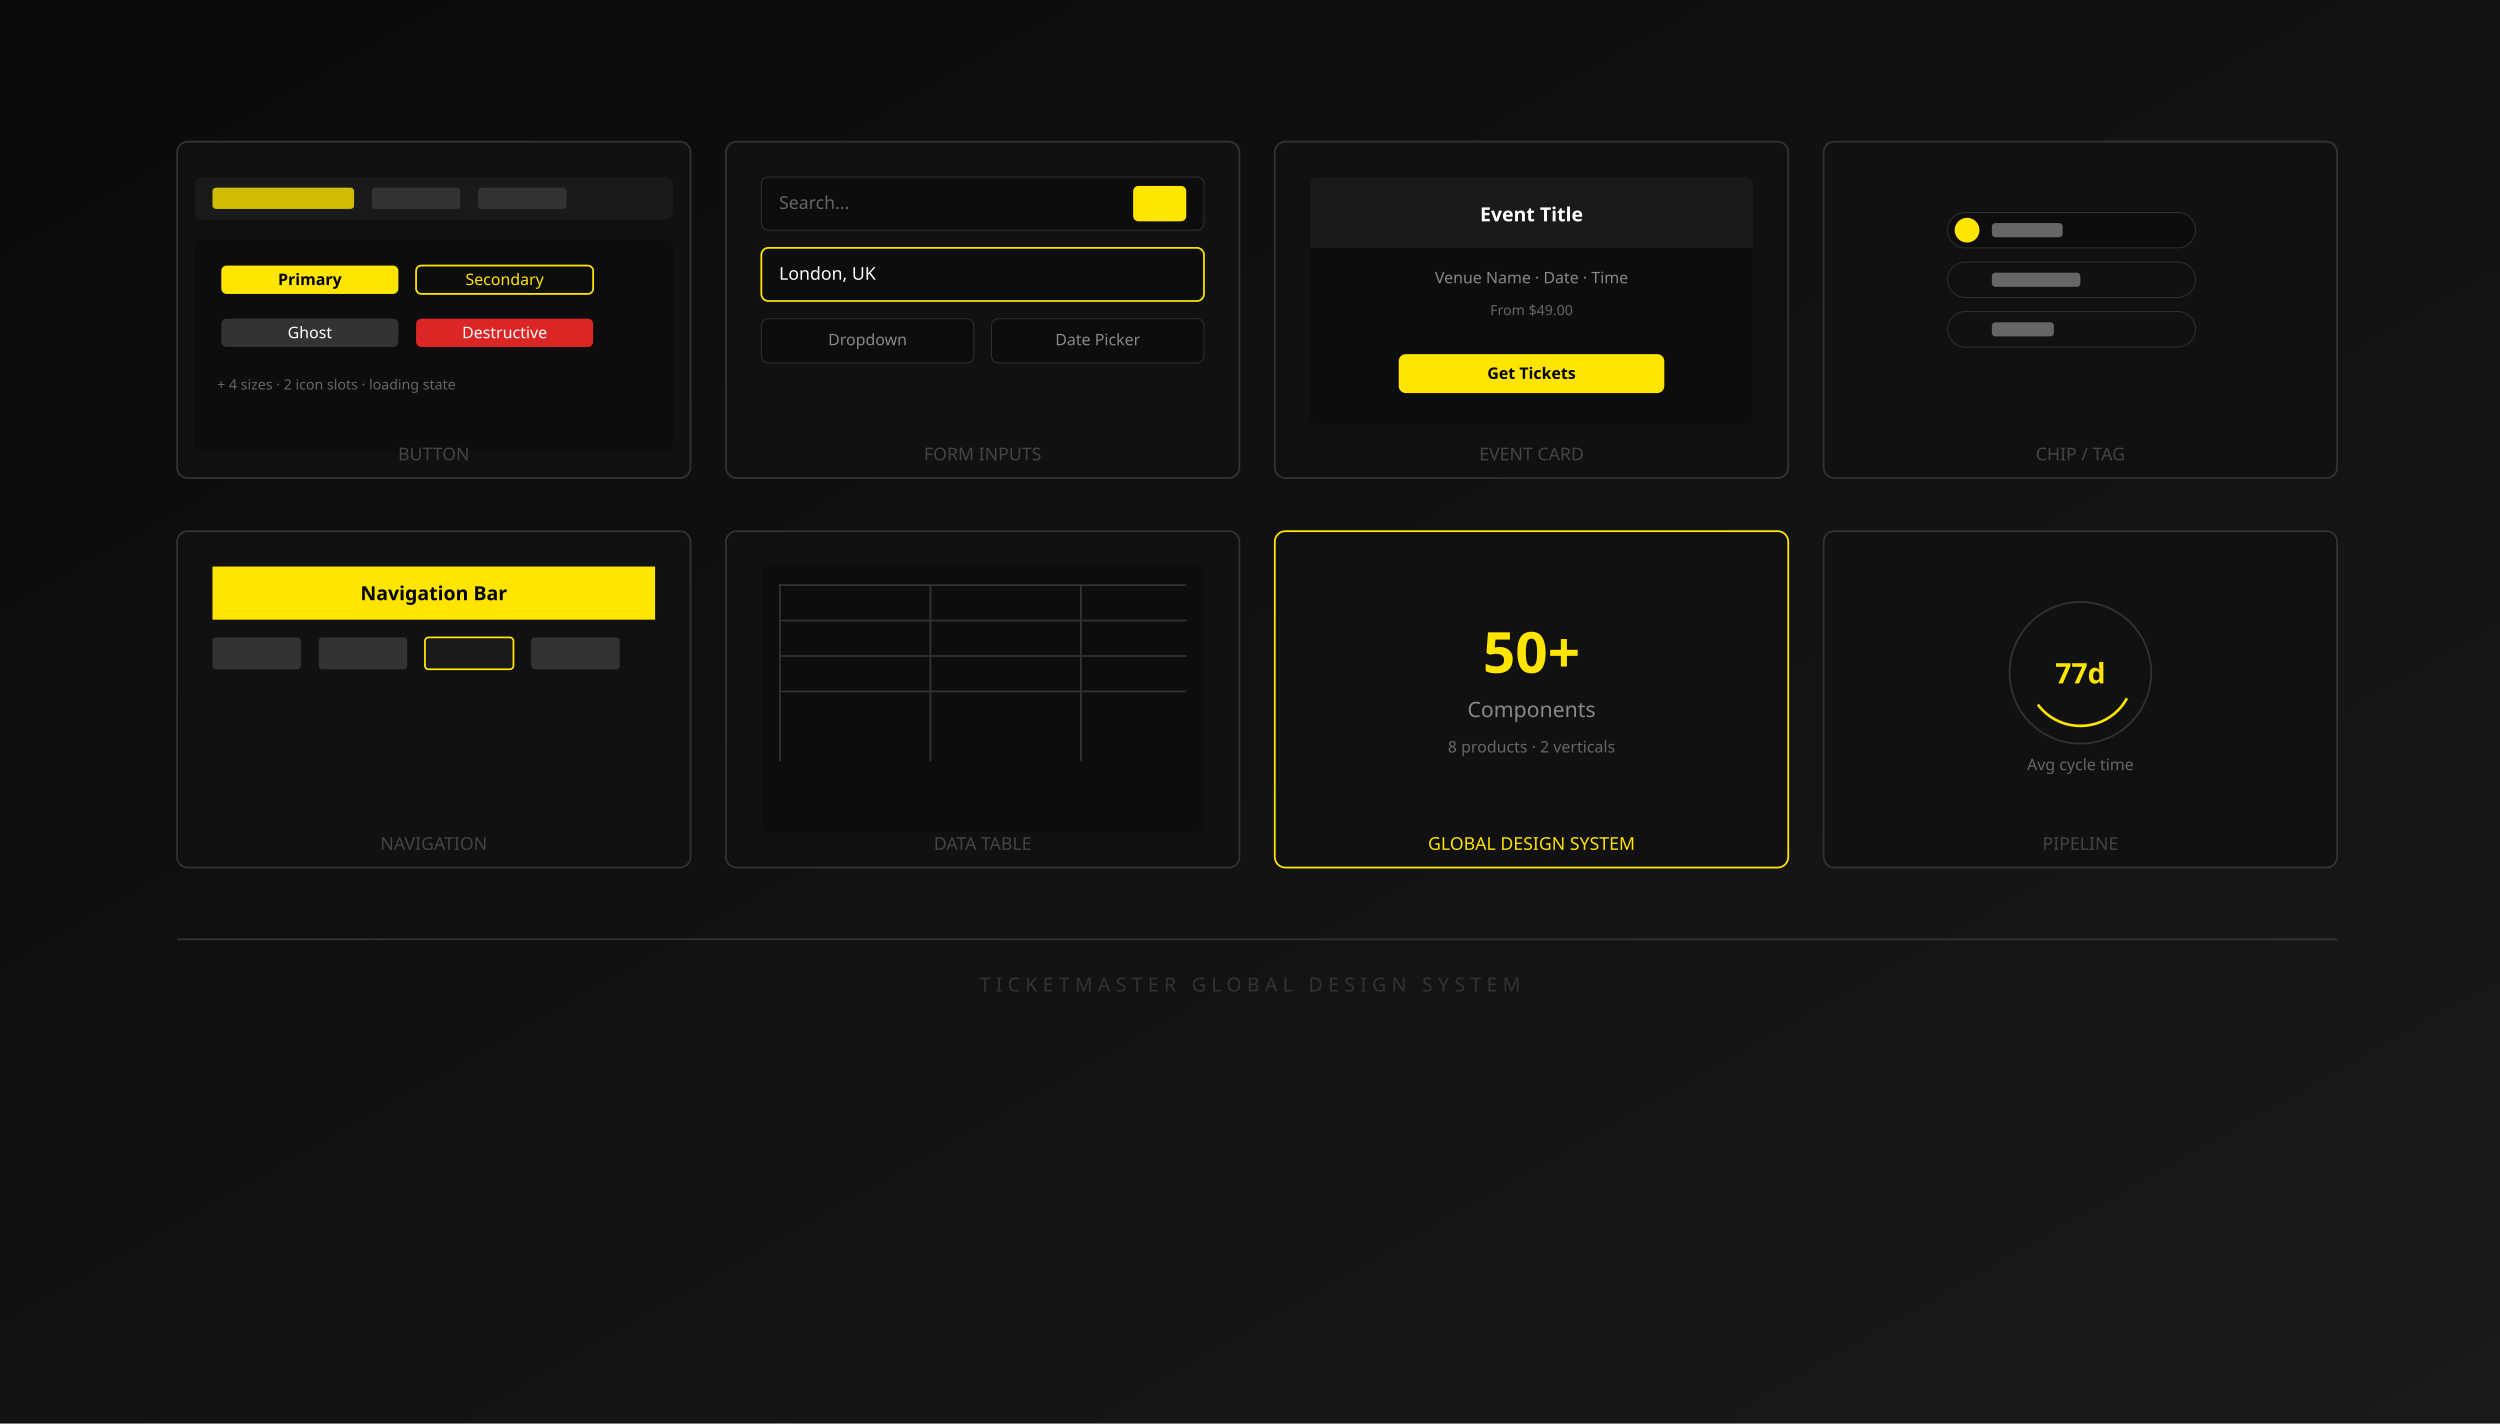
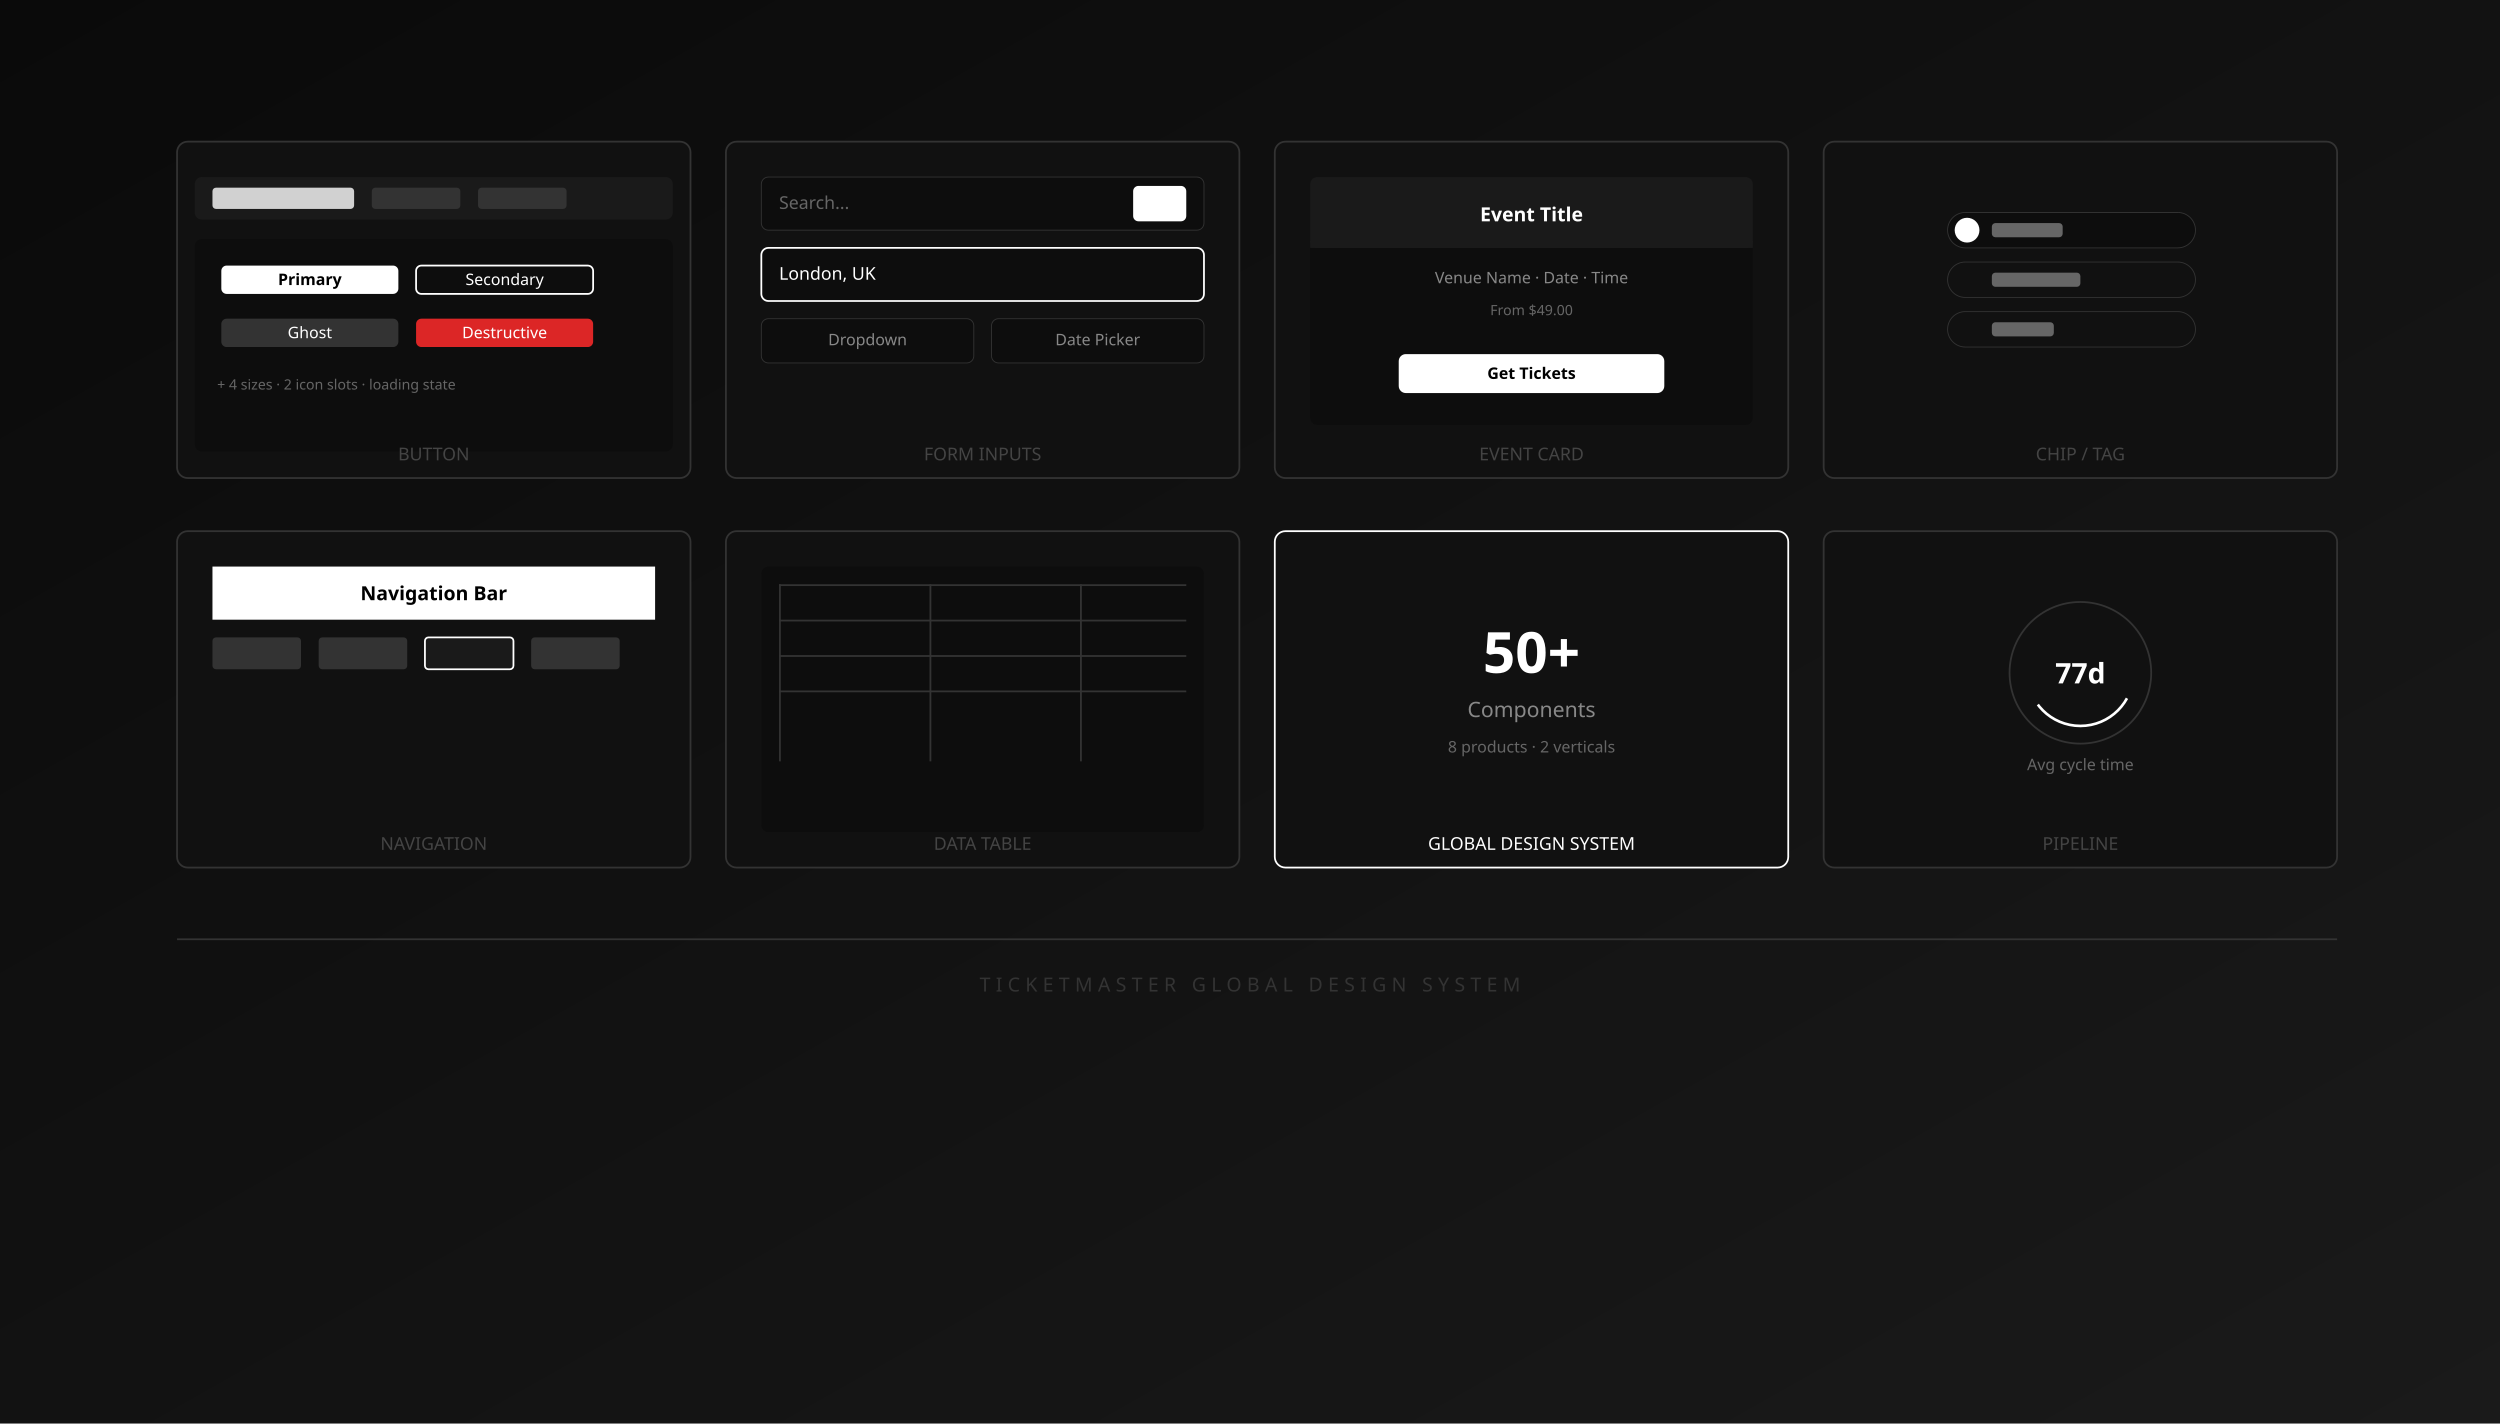
<svg xmlns="http://www.w3.org/2000/svg" viewBox="0 0 2824 1608" width="2824" height="1608">
  <defs>
    <linearGradient id="bg" x1="0" y1="0" x2="1" y2="1">
      <stop offset="0%" stop-color="#0a0a0a" />
      <stop offset="100%" stop-color="#1a1a1a" />
    </linearGradient>
  </defs>
  <rect width="2824" height="1608" fill="url(#bg)" />
  <rect x="200" y="160" width="580" height="380" rx="12" fill="#111111" stroke="#333333" stroke-width="2" />
  <rect x="220" y="200" width="540" height="48" rx="8" fill="#1a1a1a" />
-   <rect x="240" y="212" width="160" height="24" rx="4" fill="#FFE500" opacity="0.8" />
+   <rect x="240" y="212" width="160" height="24" rx="4" fill="#FFFFFF" opacity="0.8" />
  <rect x="420" y="212" width="100" height="24" rx="4" fill="#333333" />
  <rect x="540" y="212" width="100" height="24" rx="4" fill="#333333" />
  <rect x="220" y="270" width="540" height="240" rx="8" fill="#0d0d0d" />
-   <rect x="250" y="300" width="200" height="32" rx="6" fill="#FFE500" />
+   <rect x="250" y="300" width="200" height="32" rx="6" fill="#FFFFFF" />
  <text x="350" y="322" fill="#000000" font-family="system-ui, sans-serif" font-size="18" font-weight="bold" text-anchor="middle">Primary</text>
-   <rect x="470" y="300" width="200" height="32" rx="6" fill="none" stroke="#FFE500" stroke-width="2" />
-   <text x="570" y="322" fill="#FFE500" font-family="system-ui, sans-serif" font-size="18" text-anchor="middle">Secondary</text>
+   <rect x="470" y="300" width="200" height="32" rx="6" fill="none" stroke="#FFFFFF" stroke-width="2" />
+   <text x="570" y="322" fill="#FFFFFF" font-family="system-ui, sans-serif" font-size="18" text-anchor="middle">Secondary</text>
  <rect x="250" y="360" width="200" height="32" rx="6" fill="#333333" />
  <text x="350" y="382" fill="#ffffff" font-family="system-ui, sans-serif" font-size="18" text-anchor="middle">Ghost</text>
  <rect x="470" y="360" width="200" height="32" rx="6" fill="#dc2626" />
  <text x="570" y="382" fill="#ffffff" font-family="system-ui, sans-serif" font-size="18" text-anchor="middle">Destructive</text>
  <text x="380" y="440" fill="#666666" font-family="system-ui, sans-serif" font-size="16" text-anchor="middle">+ 4 sizes · 2 icon slots · loading state</text>
  <text x="490" y="520" fill="#444444" font-family="system-ui, sans-serif" font-size="20" text-anchor="middle">BUTTON</text>
  <rect x="820" y="160" width="580" height="380" rx="12" fill="#111111" stroke="#333333" stroke-width="2" />
  <rect x="860" y="200" width="500" height="60" rx="8" fill="#0d0d0d" stroke="#333333" stroke-width="1" />
  <text x="880" y="236" fill="#666666" font-family="system-ui, sans-serif" font-size="20">Search...</text>
-   <rect x="1280" y="210" width="60" height="40" rx="6" fill="#FFE500" />
-   <rect x="860" y="280" width="500" height="60" rx="8" fill="#0d0d0d" stroke="#FFE500" stroke-width="2" />
+   <rect x="1280" y="210" width="60" height="40" rx="6" fill="#FFFFFF" />
+   <rect x="860" y="280" width="500" height="60" rx="8" fill="#0d0d0d" stroke="#FFFFFF" stroke-width="2" />
  <text x="880" y="316" fill="#ffffff" font-family="system-ui, sans-serif" font-size="20">London, UK</text>
  <rect x="860" y="360" width="240" height="50" rx="8" fill="#0d0d0d" stroke="#333333" stroke-width="1" />
  <text x="980" y="390" fill="#888888" font-family="system-ui, sans-serif" font-size="18" text-anchor="middle">Dropdown</text>
  <rect x="1120" y="360" width="240" height="50" rx="8" fill="#0d0d0d" stroke="#333333" stroke-width="1" />
  <text x="1240" y="390" fill="#888888" font-family="system-ui, sans-serif" font-size="18" text-anchor="middle">Date Picker</text>
  <text x="1110" y="520" fill="#444444" font-family="system-ui, sans-serif" font-size="20" text-anchor="middle">FORM INPUTS</text>
  <rect x="1440" y="160" width="580" height="380" rx="12" fill="#111111" stroke="#333333" stroke-width="2" />
  <rect x="1480" y="200" width="500" height="280" rx="8" fill="#0d0d0d" />
  <rect x="1480" y="200" width="500" height="80" rx="8" fill="#1a1a1a" />
  <rect x="1480" y="272" width="500" height="8" fill="#1a1a1a" />
  <text x="1730" y="250" fill="#ffffff" font-family="system-ui, sans-serif" font-size="22" font-weight="bold" text-anchor="middle">Event Title</text>
  <text x="1730" y="320" fill="#888888" font-family="system-ui, sans-serif" font-size="18" text-anchor="middle">Venue Name · Date · Time</text>
  <text x="1730" y="356" fill="#666666" font-family="system-ui, sans-serif" font-size="16" text-anchor="middle">From $49.00</text>
-   <rect x="1580" y="400" width="300" height="44" rx="8" fill="#FFE500" />
+   <rect x="1580" y="400" width="300" height="44" rx="8" fill="#FFFFFF" />
  <text x="1730" y="428" fill="#000000" font-family="system-ui, sans-serif" font-size="18" font-weight="bold" text-anchor="middle">Get Tickets</text>
  <text x="1730" y="520" fill="#444444" font-family="system-ui, sans-serif" font-size="20" text-anchor="middle">EVENT CARD</text>
  <rect x="2060" y="160" width="580" height="380" rx="12" fill="#111111" stroke="#333333" stroke-width="2" />
  <g transform="translate(2200,240)">
    <rect width="280" height="40" rx="20" fill="#0d0d0d" stroke="#333333" stroke-width="1" />
-     <circle cx="22" cy="20" r="14" fill="#FFE500" />
+     <circle cx="22" cy="20" r="14" fill="#FFFFFF" />
    <rect x="50" y="12" width="80" height="16" rx="4" fill="#666666" />
    <rect width="280" height="40" rx="20" fill="none" stroke="#333333" stroke-width="1" transform="translate(0,56)" />
    <rect x="50" y="68" width="100" height="16" rx="4" fill="#666666" />
    <rect width="280" height="40" rx="20" fill="none" stroke="#333333" stroke-width="1" transform="translate(0,112)" />
    <rect x="50" y="124" width="70" height="16" rx="4" fill="#666666" />
  </g>
  <text x="2350" y="520" fill="#444444" font-family="system-ui, sans-serif" font-size="20" text-anchor="middle">CHIP / TAG</text>
  <rect x="200" y="600" width="580" height="380" rx="12" fill="#111111" stroke="#333333" stroke-width="2" />
-   <rect x="240" y="640" width="500" height="60" rx="0" fill="#FFE500" />
+   <rect x="240" y="640" width="500" height="60" rx="0" fill="#FFFFFF" />
  <text x="490" y="678" fill="#000000" font-family="system-ui, sans-serif" font-size="22" font-weight="bold" text-anchor="middle">Navigation Bar</text>
  <rect x="240" y="720" width="100" height="36" rx="4" fill="#333333" />
  <rect x="360" y="720" width="100" height="36" rx="4" fill="#333333" />
-   <rect x="480" y="720" width="100" height="36" rx="4" fill="#1a1a1a" stroke="#FFE500" stroke-width="2" />
+   <rect x="480" y="720" width="100" height="36" rx="4" fill="#1a1a1a" stroke="#FFFFFF" stroke-width="2" />
  <rect x="600" y="720" width="100" height="36" rx="4" fill="#333333" />
  <text x="490" y="960" fill="#444444" font-family="system-ui, sans-serif" font-size="20" text-anchor="middle">NAVIGATION</text>
  <rect x="820" y="600" width="580" height="380" rx="12" fill="#111111" stroke="#333333" stroke-width="2" />
  <rect x="860" y="640" width="500" height="300" rx="8" fill="#0d0d0d" />
  <rect x="880" y="660" width="460" height="2" fill="#333333" />
  <rect x="880" y="700" width="460" height="2" fill="#333333" />
  <rect x="880" y="740" width="460" height="2" fill="#333333" />
  <rect x="880" y="780" width="460" height="2" fill="#333333" />
  <rect x="880" y="660" width="2" height="200" fill="#333333" />
  <rect x="1050" y="660" width="2" height="200" fill="#333333" />
  <rect x="1220" y="660" width="2" height="200" fill="#333333" />
  <text x="1110" y="960" fill="#444444" font-family="system-ui, sans-serif" font-size="20" text-anchor="middle">DATA TABLE</text>
-   <rect x="1440" y="600" width="580" height="380" rx="12" fill="#111111" stroke="#FFE500" stroke-width="2" />
-   <text x="1730" y="760" fill="#FFE500" font-family="system-ui, sans-serif" font-size="64" font-weight="900" text-anchor="middle">50+</text>
+   <rect x="1440" y="600" width="580" height="380" rx="12" fill="#111111" stroke="#FFFFFF" stroke-width="2" />
+   <text x="1730" y="760" fill="#FFFFFF" font-family="system-ui, sans-serif" font-size="64" font-weight="900" text-anchor="middle">50+</text>
  <text x="1730" y="810" fill="#888888" font-family="system-ui, sans-serif" font-size="24" text-anchor="middle">Components</text>
  <text x="1730" y="850" fill="#666666" font-family="system-ui, sans-serif" font-size="18" text-anchor="middle">8 products · 2 verticals</text>
-   <text x="1730" y="960" fill="#FFE500" font-family="system-ui, sans-serif" font-size="20" text-anchor="middle">GLOBAL DESIGN SYSTEM</text>
+   <text x="1730" y="960" fill="#FFFFFF" font-family="system-ui, sans-serif" font-size="20" text-anchor="middle">GLOBAL DESIGN SYSTEM</text>
  <rect x="2060" y="600" width="580" height="380" rx="12" fill="#111111" stroke="#333333" stroke-width="2" />
  <circle cx="2350" cy="760" r="80" fill="none" stroke="#333333" stroke-width="2" />
-   <circle cx="2350" cy="760" r="60" fill="none" stroke="#FFE500" stroke-width="3" stroke-dasharray="120 260" stroke-dashoffset="-30" />
-   <text x="2350" y="772" fill="#FFE500" font-family="system-ui, sans-serif" font-size="32" font-weight="bold" text-anchor="middle">77d</text>
+   <circle cx="2350" cy="760" r="60" fill="none" stroke="#FFFFFF" stroke-width="3" stroke-dasharray="120 260" stroke-dashoffset="-30" />
+   <text x="2350" y="772" fill="#FFFFFF" font-family="system-ui, sans-serif" font-size="32" font-weight="bold" text-anchor="middle">77d</text>
  <text x="2350" y="870" fill="#666666" font-family="system-ui, sans-serif" font-size="18" text-anchor="middle">Avg cycle time</text>
  <text x="2350" y="960" fill="#444444" font-family="system-ui, sans-serif" font-size="20" text-anchor="middle">PIPELINE</text>
  <rect x="200" y="1060" width="2440" height="2" fill="#333333" />
  <text x="1412" y="1120" fill="#333333" font-family="system-ui, sans-serif" font-size="22" text-anchor="middle" letter-spacing="6">TICKETMASTER GLOBAL DESIGN SYSTEM</text>
</svg>
